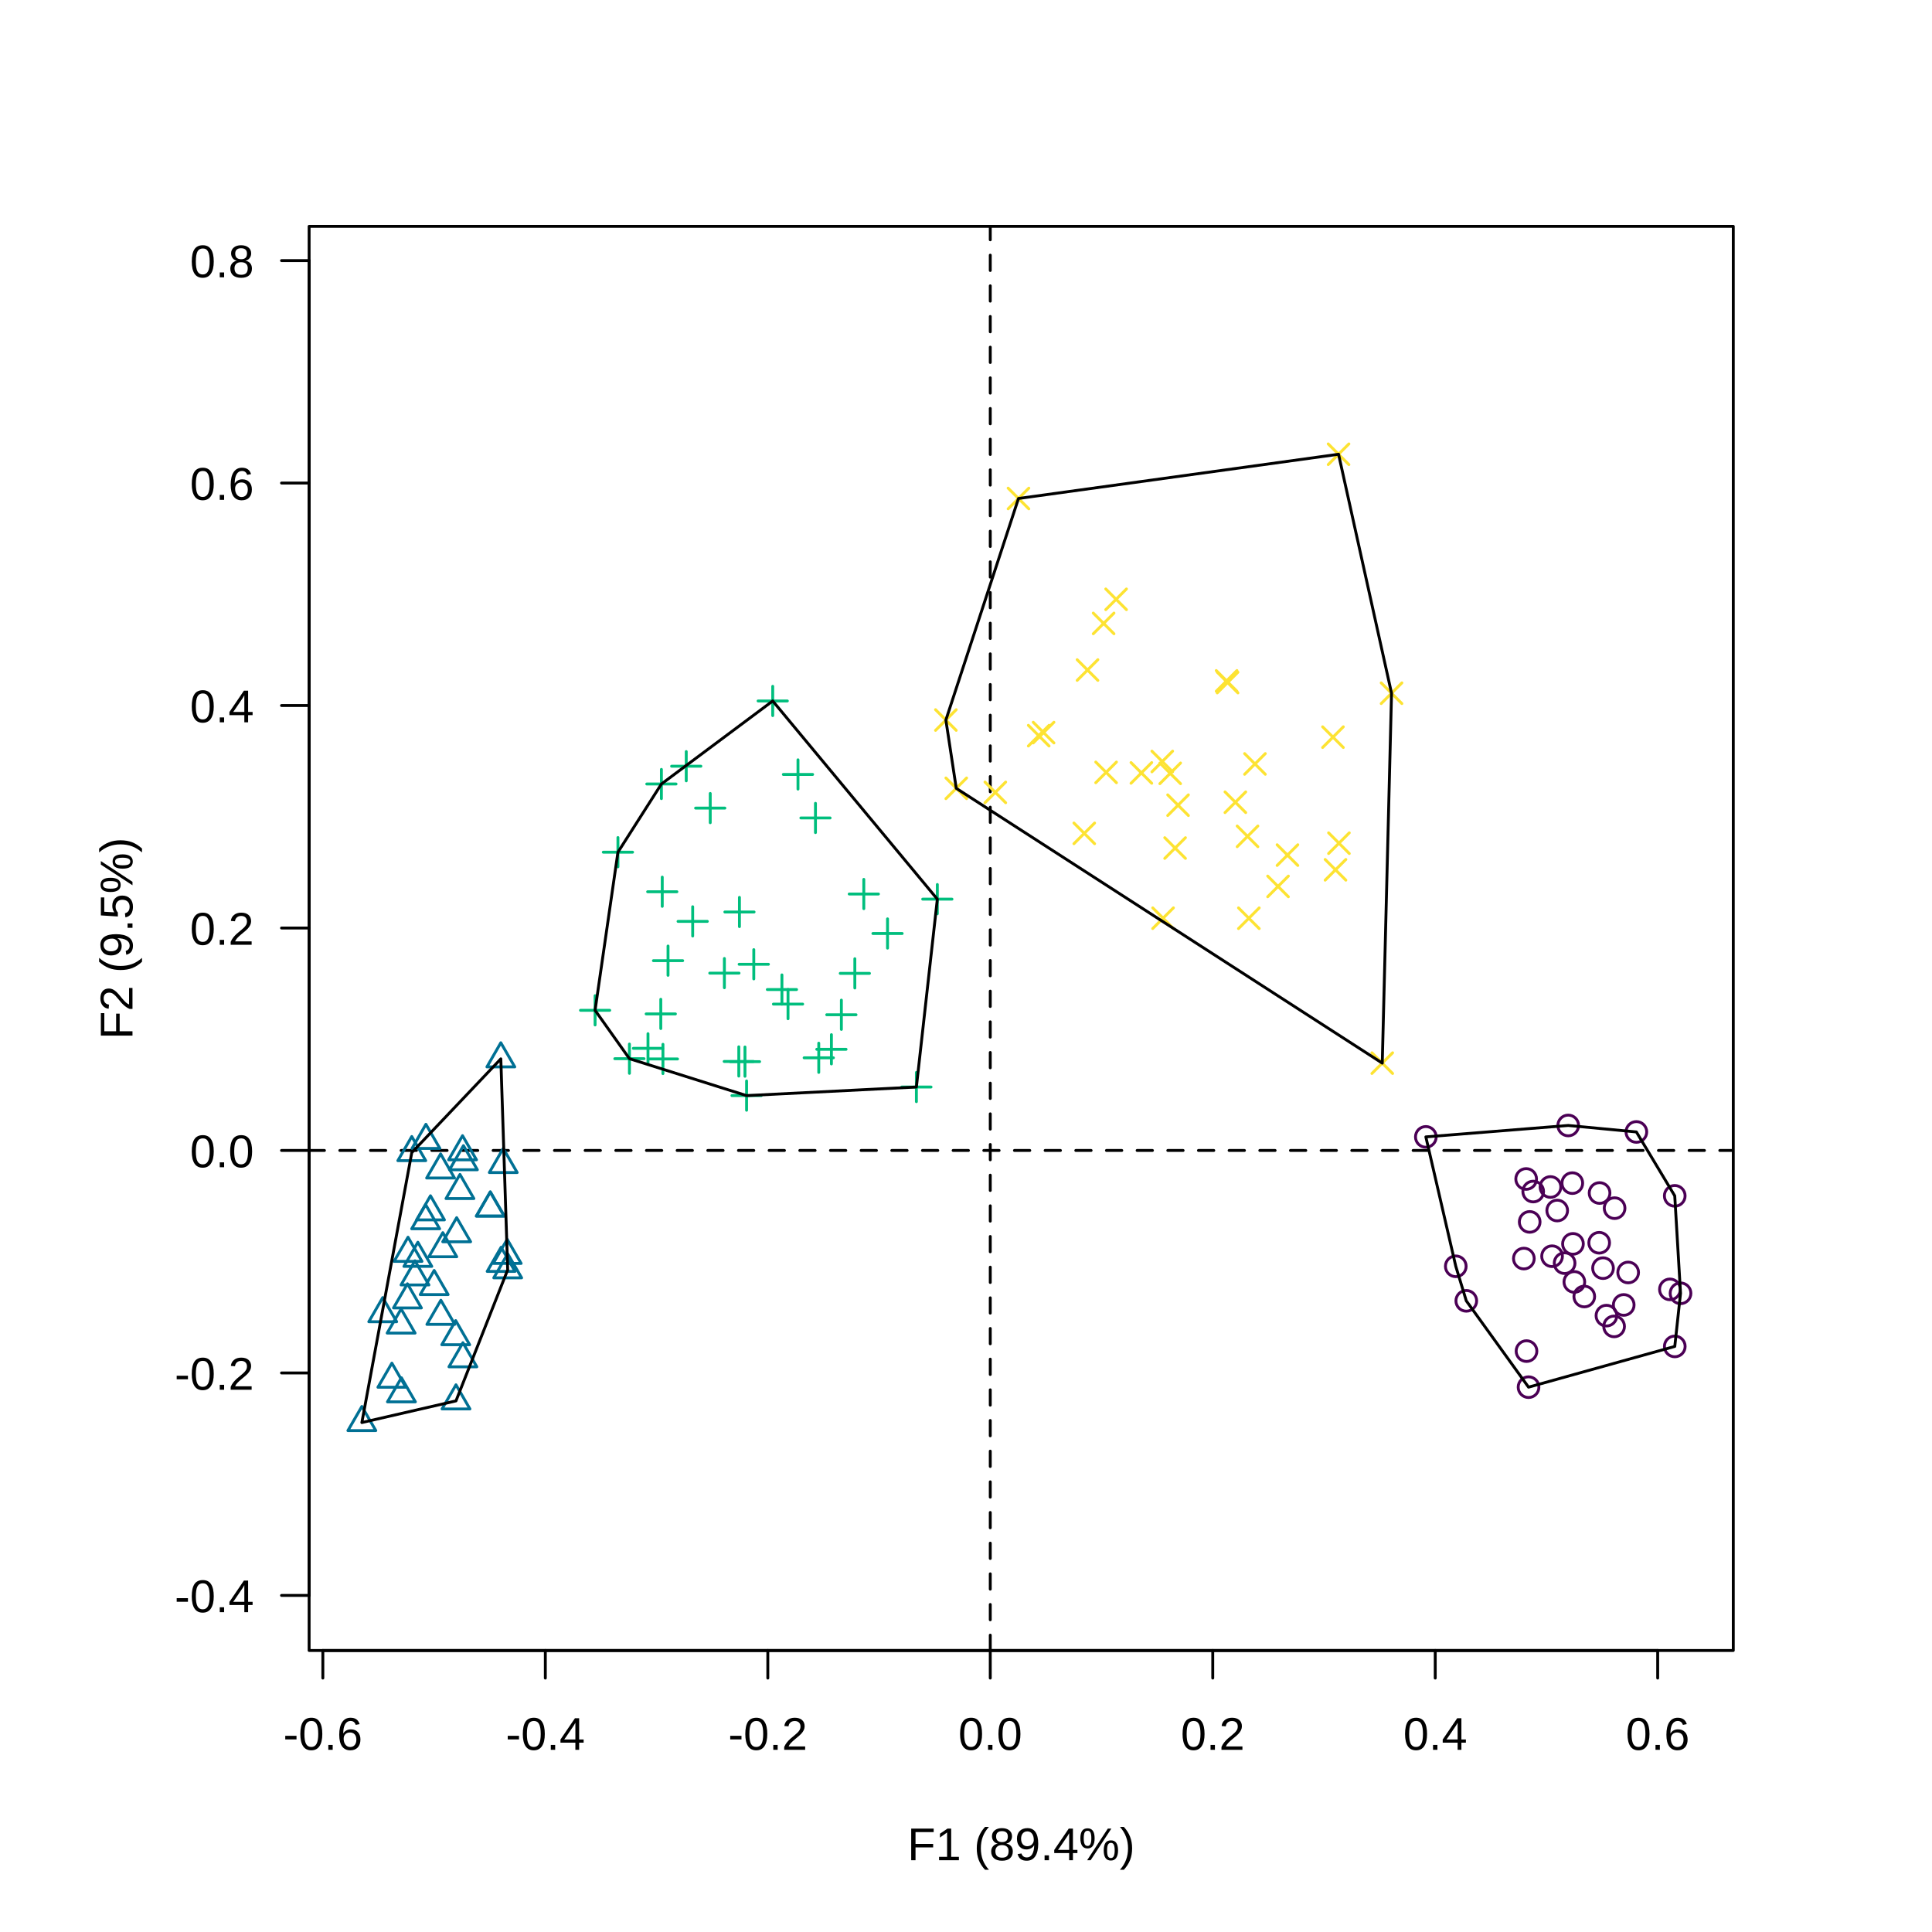
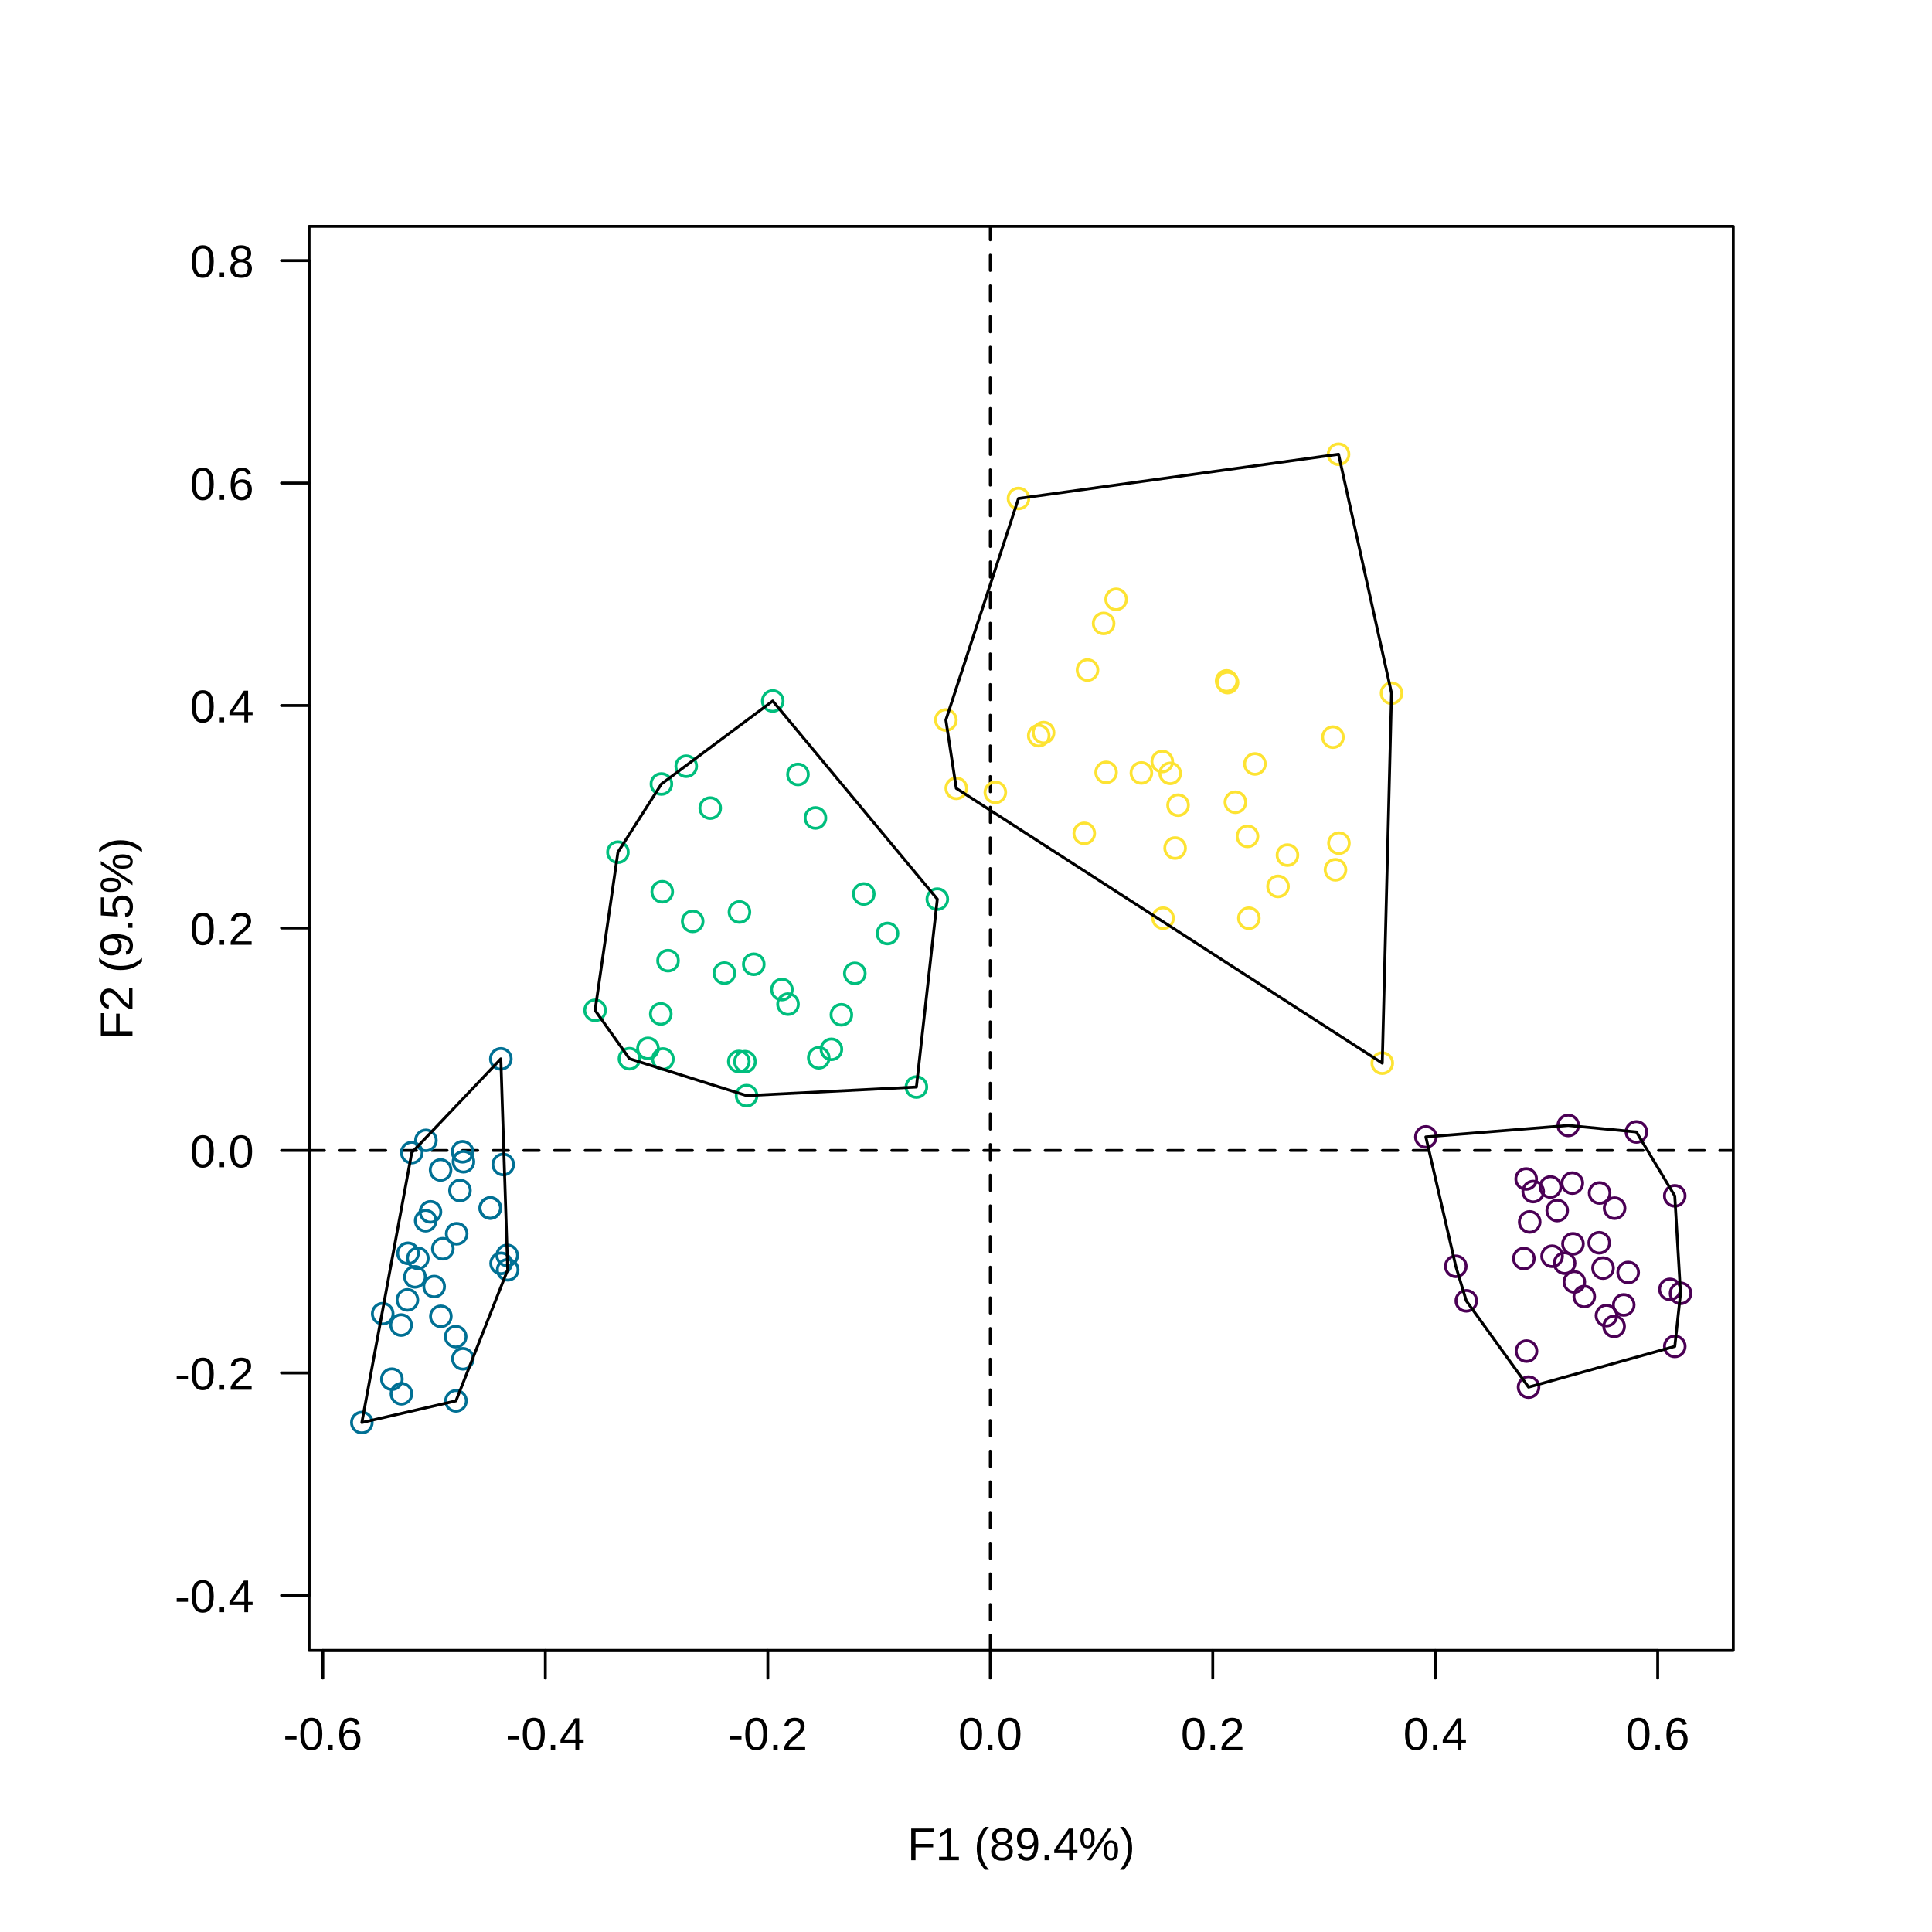
<svg xmlns="http://www.w3.org/2000/svg" class="svglite" width="504.00pt" height="504.00pt" viewBox="0 0 504.00 504.00">
  <defs>
    <style type="text/css">
    .svglite line, .svglite polyline, .svglite polygon, .svglite path, .svglite rect, .svglite circle {
      fill: none;
      stroke: #000000;
      stroke-linecap: round;
      stroke-linejoin: round;
      stroke-miterlimit: 10.00;
    }
    .svglite text {
      white-space: pre;
    }
  </style>
  </defs>
  <rect width="100%" height="100%" style="stroke: none; fill: #FFFFFF;" />
  <defs>
    <clipPath id="cpMC4wMHw1MDQuMDB8MC4wMHw1MDQuMDA=">
      <rect x="0.00" y="0.00" width="504.00" height="504.00" />
    </clipPath>
  </defs>
  <g clip-path="url(#cpMC4wMHw1MDQuMDB8MC4wMHw1MDQuMDA=)">
</g>
  <defs>
    <clipPath id="cpODAuNjR8NDUyLjE2fDU5LjA0fDQzMC41Ng==">
      <rect x="80.64" y="59.04" width="371.52" height="371.52" />
    </clipPath>
  </defs>
  <g clip-path="url(#cpODAuNjR8NDUyLjE2fDU5LjA0fDQzMC41Ng==)">
    <line x1="80.64" y1="300.12" x2="452.16" y2="300.12" style="stroke-width: 0.75; stroke-dasharray: 4.00,4.00;" />
    <line x1="258.33" y1="430.56" x2="258.33" y2="59.04" style="stroke-width: 0.75; stroke-dasharray: 4.00,4.00;" />
-     <polygon points="115.52,321.56 119.15,327.85 111.88,327.85 " style="stroke-width: 0.75; stroke: #007094;" />
-     <line x1="192.82" y1="251.55" x2="200.46" y2="251.55" style="stroke-width: 0.75; stroke: #00BE7D;" />
-     <line x1="196.64" y1="255.37" x2="196.64" y2="247.73" style="stroke-width: 0.75; stroke: #00BE7D;" />
-     <line x1="302.57" y1="204.44" x2="307.97" y2="199.04" style="stroke-width: 0.75; stroke: #FDE333;" />
-     <line x1="302.57" y1="199.04" x2="307.97" y2="204.44" style="stroke-width: 0.75; stroke: #FDE333;" />
+     <circle cx="115.52" cy="325.75" r="2.70" style="stroke-width: 0.75; stroke: #007094;" />
+     <circle cx="196.64" cy="251.55" r="2.70" style="stroke-width: 0.75; stroke: #00BE7D;" />
+     <circle cx="305.27" cy="201.74" r="2.70" style="stroke-width: 0.75; stroke: #FDE333;" />
    <circle cx="417.18" cy="324.20" r="2.70" style="stroke-width: 0.75; stroke: #4B0055;" />
-     <polygon points="118.95,361.25 122.59,367.55 115.32,367.55 " style="stroke-width: 0.75; stroke: #007094;" />
-     <line x1="204.35" y1="202.03" x2="211.99" y2="202.03" style="stroke-width: 0.75; stroke: #00BE7D;" />
-     <line x1="208.17" y1="205.85" x2="208.17" y2="198.21" style="stroke-width: 0.75; stroke: #00BE7D;" />
-     <line x1="304.62" y1="212.75" x2="310.02" y2="207.35" style="stroke-width: 0.75; stroke: #FDE333;" />
-     <line x1="304.62" y1="207.35" x2="310.02" y2="212.75" style="stroke-width: 0.75; stroke: #FDE333;" />
+     <circle cx="118.95" cy="365.45" r="2.70" style="stroke-width: 0.75; stroke: #007094;" />
+     <circle cx="208.17" cy="202.03" r="2.70" style="stroke-width: 0.75; stroke: #00BE7D;" />
+     <circle cx="307.32" cy="210.05" r="2.70" style="stroke-width: 0.75; stroke: #FDE333;" />
    <circle cx="397.53" cy="328.32" r="2.70" style="stroke-width: 0.75; stroke: #4B0055;" />
-     <polygon points="114.94,301.01 118.57,307.31 111.30,307.31 " style="stroke-width: 0.75; stroke: #007094;" />
-     <line x1="219.19" y1="253.92" x2="226.82" y2="253.92" style="stroke-width: 0.75; stroke: #00BE7D;" />
-     <line x1="223.00" y1="257.74" x2="223.00" y2="250.10" style="stroke-width: 0.75; stroke: #00BE7D;" />
-     <line x1="345.69" y1="229.61" x2="351.09" y2="224.21" style="stroke-width: 0.75; stroke: #FDE333;" />
-     <line x1="345.69" y1="224.21" x2="351.09" y2="229.61" style="stroke-width: 0.75; stroke: #FDE333;" />
+     <circle cx="114.94" cy="305.21" r="2.70" style="stroke-width: 0.75; stroke: #007094;" />
+     <circle cx="223.00" cy="253.92" r="2.70" style="stroke-width: 0.75; stroke: #00BE7D;" />
+     <circle cx="348.39" cy="226.91" r="2.70" style="stroke-width: 0.75; stroke: #FDE333;" />
    <circle cx="399.97" cy="310.84" r="2.70" style="stroke-width: 0.75; stroke: #4B0055;" />
-     <polygon points="132.44,327.05 136.08,333.35 128.81,333.35 " style="stroke-width: 0.75; stroke: #007094;" />
-     <line x1="227.71" y1="243.52" x2="235.35" y2="243.52" style="stroke-width: 0.75; stroke: #00BE7D;" />
-     <line x1="231.53" y1="247.34" x2="231.53" y2="239.70" style="stroke-width: 0.75; stroke: #00BE7D;" />
-     <line x1="360.31" y1="183.54" x2="365.71" y2="178.14" style="stroke-width: 0.75; stroke: #FDE333;" />
-     <line x1="360.31" y1="178.14" x2="365.71" y2="183.54" style="stroke-width: 0.75; stroke: #FDE333;" />
+     <circle cx="132.44" cy="331.25" r="2.70" style="stroke-width: 0.75; stroke: #007094;" />
+     <circle cx="231.53" cy="243.52" r="2.70" style="stroke-width: 0.75; stroke: #00BE7D;" />
+     <circle cx="363.01" cy="180.84" r="2.70" style="stroke-width: 0.75; stroke: #FDE333;" />
    <circle cx="410.17" cy="308.64" r="2.70" style="stroke-width: 0.75; stroke: #4B0055;" />
-     <polygon points="119.99,306.37 123.62,312.67 116.35,312.67 " style="stroke-width: 0.75; stroke: #007094;" />
-     <line x1="235.24" y1="283.57" x2="242.88" y2="283.57" style="stroke-width: 0.75; stroke: #00BE7D;" />
-     <line x1="239.06" y1="287.39" x2="239.06" y2="279.76" style="stroke-width: 0.75; stroke: #00BE7D;" />
-     <line x1="357.89" y1="280.04" x2="363.29" y2="274.64" style="stroke-width: 0.75; stroke: #FDE333;" />
-     <line x1="357.89" y1="274.64" x2="363.29" y2="280.04" style="stroke-width: 0.75; stroke: #FDE333;" />
+     <circle cx="119.99" cy="310.57" r="2.70" style="stroke-width: 0.75; stroke: #007094;" />
+     <circle cx="239.06" cy="283.57" r="2.70" style="stroke-width: 0.75; stroke: #00BE7D;" />
+     <circle cx="360.59" cy="277.34" r="2.70" style="stroke-width: 0.75; stroke: #FDE333;" />
    <circle cx="436.90" cy="351.24" r="2.70" style="stroke-width: 0.75; stroke: #4B0055;" />
-     <polygon points="111.04,314.25 114.68,320.55 107.40,320.55 " style="stroke-width: 0.75; stroke: #007094;" />
-     <line x1="190.52" y1="276.95" x2="198.16" y2="276.95" style="stroke-width: 0.75; stroke: #00BE7D;" />
-     <line x1="194.34" y1="280.77" x2="194.34" y2="273.13" style="stroke-width: 0.75; stroke: #00BE7D;" />
-     <line x1="256.95" y1="209.41" x2="262.35" y2="204.01" style="stroke-width: 0.75; stroke: #FDE333;" />
-     <line x1="256.95" y1="204.01" x2="262.35" y2="209.41" style="stroke-width: 0.75; stroke: #FDE333;" />
+     <circle cx="111.04" cy="318.45" r="2.70" style="stroke-width: 0.75; stroke: #007094;" />
+     <circle cx="194.34" cy="276.95" r="2.70" style="stroke-width: 0.75; stroke: #00BE7D;" />
+     <circle cx="259.65" cy="206.71" r="2.70" style="stroke-width: 0.75; stroke: #FDE333;" />
    <circle cx="409.10" cy="293.60" r="2.70" style="stroke-width: 0.75; stroke: #4B0055;" />
-     <polygon points="112.30,311.94 115.94,318.23 108.67,318.23 " style="stroke-width: 0.75; stroke: #007094;" />
-     <line x1="176.88" y1="240.36" x2="184.52" y2="240.36" style="stroke-width: 0.75; stroke: #00BE7D;" />
-     <line x1="180.70" y1="244.18" x2="180.70" y2="236.54" style="stroke-width: 0.75; stroke: #00BE7D;" />
-     <line x1="295.05" y1="204.33" x2="300.45" y2="198.93" style="stroke-width: 0.75; stroke: #FDE333;" />
-     <line x1="295.05" y1="198.93" x2="300.45" y2="204.33" style="stroke-width: 0.75; stroke: #FDE333;" />
+     <circle cx="112.30" cy="316.13" r="2.70" style="stroke-width: 0.75; stroke: #007094;" />
+     <circle cx="180.70" cy="240.36" r="2.70" style="stroke-width: 0.75; stroke: #00BE7D;" />
+     <circle cx="297.75" cy="201.63" r="2.70" style="stroke-width: 0.75; stroke: #FDE333;" />
    <circle cx="371.96" cy="296.58" r="2.70" style="stroke-width: 0.75; stroke: #4B0055;" />
-     <polygon points="130.72,325.37 134.36,331.67 127.09,331.67 " style="stroke-width: 0.75; stroke: #007094;" />
-     <line x1="168.95" y1="232.63" x2="176.58" y2="232.63" style="stroke-width: 0.75; stroke: #00BE7D;" />
-     <line x1="172.76" y1="236.44" x2="172.76" y2="228.81" style="stroke-width: 0.75; stroke: #00BE7D;" />
-     <line x1="288.46" y1="159.04" x2="293.86" y2="153.64" style="stroke-width: 0.75; stroke: #FDE333;" />
-     <line x1="288.46" y1="153.64" x2="293.86" y2="159.04" style="stroke-width: 0.75; stroke: #FDE333;" />
+     <circle cx="130.72" cy="329.57" r="2.70" style="stroke-width: 0.75; stroke: #007094;" />
+     <circle cx="172.76" cy="232.63" r="2.70" style="stroke-width: 0.75; stroke: #00BE7D;" />
+     <circle cx="291.16" cy="156.34" r="2.70" style="stroke-width: 0.75; stroke: #FDE333;" />
    <circle cx="382.51" cy="339.35" r="2.70" style="stroke-width: 0.75; stroke: #4B0055;" />
-     <polygon points="118.88,344.50 122.52,350.80 115.25,350.80 " style="stroke-width: 0.75; stroke: #007094;" />
-     <line x1="188.91" y1="276.90" x2="196.55" y2="276.90" style="stroke-width: 0.75; stroke: #00BE7D;" />
-     <line x1="192.73" y1="280.72" x2="192.73" y2="273.08" style="stroke-width: 0.75; stroke: #00BE7D;" />
-     <line x1="285.85" y1="204.19" x2="291.25" y2="198.79" style="stroke-width: 0.75; stroke: #FDE333;" />
-     <line x1="285.85" y1="198.79" x2="291.25" y2="204.19" style="stroke-width: 0.75; stroke: #FDE333;" />
+     <circle cx="118.88" cy="348.70" r="2.70" style="stroke-width: 0.75; stroke: #007094;" />
+     <circle cx="192.73" cy="276.90" r="2.70" style="stroke-width: 0.75; stroke: #00BE7D;" />
+     <circle cx="288.55" cy="201.49" r="2.70" style="stroke-width: 0.75; stroke: #FDE333;" />
    <circle cx="406.23" cy="315.79" r="2.70" style="stroke-width: 0.75; stroke: #4B0055;" />
-     <polygon points="111.11,293.29 114.75,299.59 107.48,299.59 " style="stroke-width: 0.75; stroke: #007094;" />
-     <line x1="190.94" y1="285.81" x2="198.58" y2="285.81" style="stroke-width: 0.75; stroke: #00BE7D;" />
-     <line x1="194.76" y1="289.63" x2="194.76" y2="281.99" style="stroke-width: 0.75; stroke: #00BE7D;" />
-     <line x1="333.16" y1="225.77" x2="338.56" y2="220.37" style="stroke-width: 0.75; stroke: #FDE333;" />
-     <line x1="333.16" y1="220.37" x2="338.56" y2="225.77" style="stroke-width: 0.75; stroke: #FDE333;" />
+     <circle cx="111.11" cy="297.49" r="2.70" style="stroke-width: 0.75; stroke: #007094;" />
+     <circle cx="194.76" cy="285.81" r="2.70" style="stroke-width: 0.75; stroke: #00BE7D;" />
+     <circle cx="335.86" cy="223.07" r="2.70" style="stroke-width: 0.75; stroke: #FDE333;" />
    <circle cx="379.77" cy="330.34" r="2.70" style="stroke-width: 0.75; stroke: #4B0055;" />
-     <polygon points="99.84,338.50 103.48,344.80 96.21,344.80 " style="stroke-width: 0.75; stroke: #007094;" />
-     <line x1="181.46" y1="210.81" x2="189.10" y2="210.81" style="stroke-width: 0.75; stroke: #00BE7D;" />
-     <line x1="185.28" y1="214.62" x2="185.28" y2="206.99" style="stroke-width: 0.75; stroke: #00BE7D;" />
-     <line x1="300.71" y1="242.23" x2="306.11" y2="236.83" style="stroke-width: 0.75; stroke: #FDE333;" />
-     <line x1="300.71" y1="236.83" x2="306.11" y2="242.23" style="stroke-width: 0.75; stroke: #FDE333;" />
+     <circle cx="99.84" cy="342.70" r="2.70" style="stroke-width: 0.75; stroke: #007094;" />
+     <circle cx="185.28" cy="210.81" r="2.70" style="stroke-width: 0.75; stroke: #00BE7D;" />
+     <circle cx="303.41" cy="239.53" r="2.70" style="stroke-width: 0.75; stroke: #FDE333;" />
    <circle cx="421.07" cy="346.02" r="2.70" style="stroke-width: 0.75; stroke: #4B0055;" />
-     <polygon points="130.65,272.02 134.29,278.32 127.02,278.32 " style="stroke-width: 0.75; stroke: #007094;" />
-     <line x1="200.17" y1="258.14" x2="207.80" y2="258.14" style="stroke-width: 0.75; stroke: #00BE7D;" />
-     <line x1="203.98" y1="261.96" x2="203.98" y2="254.32" style="stroke-width: 0.75; stroke: #00BE7D;" />
-     <line x1="269.54" y1="193.81" x2="274.94" y2="188.41" style="stroke-width: 0.75; stroke: #FDE333;" />
-     <line x1="269.54" y1="188.41" x2="274.94" y2="193.81" style="stroke-width: 0.75; stroke: #FDE333;" />
+     <circle cx="130.65" cy="276.22" r="2.70" style="stroke-width: 0.75; stroke: #007094;" />
+     <circle cx="203.98" cy="258.14" r="2.70" style="stroke-width: 0.75; stroke: #00BE7D;" />
+     <circle cx="272.24" cy="191.11" r="2.70" style="stroke-width: 0.75; stroke: #FDE333;" />
    <circle cx="399.05" cy="318.76" r="2.70" style="stroke-width: 0.75; stroke: #4B0055;" />
-     <polygon points="120.66,296.26 124.30,302.56 117.03,302.56 " style="stroke-width: 0.75; stroke: #007094;" />
-     <line x1="168.72" y1="204.52" x2="176.36" y2="204.52" style="stroke-width: 0.75; stroke: #00BE7D;" />
-     <line x1="172.54" y1="208.34" x2="172.54" y2="200.71" style="stroke-width: 0.75; stroke: #00BE7D;" />
-     <line x1="244.05" y1="190.53" x2="249.45" y2="185.13" style="stroke-width: 0.75; stroke: #FDE333;" />
-     <line x1="244.05" y1="185.13" x2="249.45" y2="190.53" style="stroke-width: 0.75; stroke: #FDE333;" />
+     <circle cx="120.66" cy="300.46" r="2.70" style="stroke-width: 0.75; stroke: #007094;" />
+     <circle cx="172.54" cy="204.52" r="2.70" style="stroke-width: 0.75; stroke: #00BE7D;" />
+     <circle cx="246.75" cy="187.83" r="2.70" style="stroke-width: 0.75; stroke: #FDE333;" />
    <circle cx="426.88" cy="295.29" r="2.70" style="stroke-width: 0.75; stroke: #4B0055;" />
-     <polygon points="120.76,350.27 124.39,356.56 117.12,356.56 " style="stroke-width: 0.75; stroke: #007094;" />
-     <line x1="201.76" y1="261.94" x2="209.39" y2="261.94" style="stroke-width: 0.75; stroke: #00BE7D;" />
-     <line x1="205.57" y1="265.76" x2="205.57" y2="258.12" style="stroke-width: 0.75; stroke: #00BE7D;" />
-     <line x1="345.03" y1="195.00" x2="350.43" y2="189.60" style="stroke-width: 0.75; stroke: #FDE333;" />
-     <line x1="345.03" y1="189.60" x2="350.43" y2="195.00" style="stroke-width: 0.75; stroke: #FDE333;" />
+     <circle cx="120.76" cy="354.47" r="2.70" style="stroke-width: 0.75; stroke: #007094;" />
+     <circle cx="205.57" cy="261.94" r="2.70" style="stroke-width: 0.75; stroke: #00BE7D;" />
+     <circle cx="347.73" cy="192.30" r="2.70" style="stroke-width: 0.75; stroke: #FDE333;" />
    <circle cx="398.75" cy="361.87" r="2.70" style="stroke-width: 0.75; stroke: #4B0055;" />
-     <polygon points="132.31,323.29 135.95,329.59 128.67,329.59 " style="stroke-width: 0.75; stroke: #007094;" />
-     <line x1="165.22" y1="273.48" x2="172.86" y2="273.48" style="stroke-width: 0.75; stroke: #00BE7D;" />
-     <line x1="169.04" y1="277.29" x2="169.04" y2="269.66" style="stroke-width: 0.75; stroke: #00BE7D;" />
-     <line x1="300.50" y1="201.35" x2="305.90" y2="195.95" style="stroke-width: 0.75; stroke: #FDE333;" />
-     <line x1="300.50" y1="195.95" x2="305.90" y2="201.35" style="stroke-width: 0.75; stroke: #FDE333;" />
+     <circle cx="132.31" cy="327.49" r="2.70" style="stroke-width: 0.75; stroke: #007094;" />
+     <circle cx="169.04" cy="273.48" r="2.70" style="stroke-width: 0.75; stroke: #00BE7D;" />
+     <circle cx="303.20" cy="198.65" r="2.70" style="stroke-width: 0.75; stroke: #FDE333;" />
    <circle cx="410.70" cy="334.42" r="2.70" style="stroke-width: 0.75; stroke: #4B0055;" />
-     <polygon points="131.28,299.58 134.92,305.88 127.65,305.88 " style="stroke-width: 0.75; stroke: #007094;" />
-     <line x1="170.46" y1="250.61" x2="178.09" y2="250.61" style="stroke-width: 0.75; stroke: #00BE7D;" />
-     <line x1="174.27" y1="254.43" x2="174.27" y2="246.79" style="stroke-width: 0.75; stroke: #00BE7D;" />
-     <line x1="262.99" y1="132.74" x2="268.39" y2="127.34" style="stroke-width: 0.75; stroke: #FDE333;" />
-     <line x1="262.99" y1="127.34" x2="268.39" y2="132.74" style="stroke-width: 0.75; stroke: #FDE333;" />
+     <circle cx="131.28" cy="303.78" r="2.70" style="stroke-width: 0.75; stroke: #007094;" />
+     <circle cx="174.27" cy="250.61" r="2.70" style="stroke-width: 0.75; stroke: #00BE7D;" />
+     <circle cx="265.69" cy="130.04" r="2.70" style="stroke-width: 0.75; stroke: #FDE333;" />
    <circle cx="418.18" cy="330.82" r="2.70" style="stroke-width: 0.75; stroke: #4B0055;" />
-     <polygon points="102.23,355.60 105.87,361.89 98.59,361.89 " style="stroke-width: 0.75; stroke: #007094;" />
-     <line x1="209.77" y1="275.95" x2="217.41" y2="275.95" style="stroke-width: 0.75; stroke: #00BE7D;" />
-     <line x1="213.59" y1="279.76" x2="213.59" y2="272.13" style="stroke-width: 0.75; stroke: #00BE7D;" />
-     <line x1="323.09" y1="242.24" x2="328.49" y2="236.84" style="stroke-width: 0.75; stroke: #FDE333;" />
-     <line x1="323.09" y1="236.84" x2="328.49" y2="242.24" style="stroke-width: 0.75; stroke: #FDE333;" />
+     <circle cx="102.23" cy="359.79" r="2.70" style="stroke-width: 0.75; stroke: #007094;" />
+     <circle cx="213.59" cy="275.95" r="2.70" style="stroke-width: 0.75; stroke: #00BE7D;" />
+     <circle cx="325.79" cy="239.54" r="2.70" style="stroke-width: 0.75; stroke: #FDE333;" />
    <circle cx="438.40" cy="337.38" r="2.70" style="stroke-width: 0.75; stroke: #4B0055;" />
-     <polygon points="127.92,310.91 131.56,317.21 124.29,317.21 " style="stroke-width: 0.75; stroke: #007094;" />
-     <line x1="157.38" y1="222.31" x2="165.02" y2="222.31" style="stroke-width: 0.75; stroke: #00BE7D;" />
-     <line x1="161.20" y1="226.13" x2="161.20" y2="218.49" style="stroke-width: 0.75; stroke: #00BE7D;" />
-     <line x1="319.57" y1="211.98" x2="324.97" y2="206.58" style="stroke-width: 0.75; stroke: #FDE333;" />
-     <line x1="319.57" y1="206.58" x2="324.97" y2="211.98" style="stroke-width: 0.75; stroke: #FDE333;" />
+     <circle cx="127.92" cy="315.11" r="2.70" style="stroke-width: 0.75; stroke: #007094;" />
+     <circle cx="161.20" cy="222.31" r="2.70" style="stroke-width: 0.75; stroke: #00BE7D;" />
+     <circle cx="322.27" cy="209.28" r="2.70" style="stroke-width: 0.75; stroke: #FDE333;" />
    <circle cx="413.29" cy="338.22" r="2.70" style="stroke-width: 0.75; stroke: #4B0055;" />
-     <polygon points="108.25,328.90 111.89,335.20 104.62,335.20 " style="stroke-width: 0.75; stroke: #007094;" />
-     <line x1="208.92" y1="213.38" x2="216.55" y2="213.38" style="stroke-width: 0.75; stroke: #00BE7D;" />
-     <line x1="212.73" y1="217.20" x2="212.73" y2="209.56" style="stroke-width: 0.75; stroke: #00BE7D;" />
-     <line x1="346.59" y1="222.66" x2="351.99" y2="217.26" style="stroke-width: 0.75; stroke: #FDE333;" />
-     <line x1="346.59" y1="217.26" x2="351.99" y2="222.66" style="stroke-width: 0.75; stroke: #FDE333;" />
+     <circle cx="108.25" cy="333.10" r="2.70" style="stroke-width: 0.75; stroke: #007094;" />
+     <circle cx="212.73" cy="213.38" r="2.70" style="stroke-width: 0.75; stroke: #00BE7D;" />
+     <circle cx="349.29" cy="219.96" r="2.70" style="stroke-width: 0.75; stroke: #FDE333;" />
    <circle cx="417.28" cy="311.22" r="2.70" style="stroke-width: 0.75; stroke: #4B0055;" />
-     <polygon points="109.01,324.06 112.64,330.36 105.37,330.36 " style="stroke-width: 0.75; stroke: #007094;" />
-     <line x1="189.09" y1="237.91" x2="196.72" y2="237.91" style="stroke-width: 0.75; stroke: #00BE7D;" />
-     <line x1="192.90" y1="241.73" x2="192.90" y2="234.10" style="stroke-width: 0.75; stroke: #00BE7D;" />
-     <line x1="285.20" y1="165.33" x2="290.60" y2="159.93" style="stroke-width: 0.75; stroke: #FDE333;" />
-     <line x1="285.20" y1="159.93" x2="290.60" y2="165.33" style="stroke-width: 0.75; stroke: #FDE333;" />
+     <circle cx="109.01" cy="328.26" r="2.70" style="stroke-width: 0.75; stroke: #007094;" />
+     <circle cx="192.90" cy="237.91" r="2.70" style="stroke-width: 0.75; stroke: #00BE7D;" />
+     <circle cx="287.90" cy="162.63" r="2.70" style="stroke-width: 0.75; stroke: #FDE333;" />
    <circle cx="408.16" cy="329.52" r="2.70" style="stroke-width: 0.75; stroke: #4B0055;" />
-     <polygon points="119.13,317.65 122.77,323.94 115.50,323.94 " style="stroke-width: 0.75; stroke: #007094;" />
-     <line x1="197.76" y1="182.86" x2="205.40" y2="182.86" style="stroke-width: 0.75; stroke: #00BE7D;" />
-     <line x1="201.58" y1="186.68" x2="201.58" y2="179.04" style="stroke-width: 0.75; stroke: #00BE7D;" />
-     <line x1="346.49" y1="121.20" x2="351.89" y2="115.80" style="stroke-width: 0.75; stroke: #FDE333;" />
-     <line x1="346.49" y1="115.80" x2="351.89" y2="121.20" style="stroke-width: 0.75; stroke: #FDE333;" />
+     <circle cx="119.13" cy="321.85" r="2.70" style="stroke-width: 0.75; stroke: #007094;" />
+     <circle cx="201.58" cy="182.86" r="2.70" style="stroke-width: 0.75; stroke: #00BE7D;" />
+     <circle cx="349.19" cy="118.50" r="2.70" style="stroke-width: 0.75; stroke: #FDE333;" />
    <circle cx="421.20" cy="315.17" r="2.70" style="stroke-width: 0.75; stroke: #4B0055;" />
-     <polygon points="120.90,298.86 124.53,305.16 117.26,305.16 " style="stroke-width: 0.75; stroke: #007094;" />
-     <line x1="169.12" y1="276.25" x2="176.75" y2="276.25" style="stroke-width: 0.75; stroke: #00BE7D;" />
-     <line x1="172.94" y1="280.07" x2="172.94" y2="272.43" style="stroke-width: 0.75; stroke: #00BE7D;" />
-     <line x1="317.54" y1="180.76" x2="322.94" y2="175.36" style="stroke-width: 0.75; stroke: #FDE333;" />
-     <line x1="317.54" y1="175.36" x2="322.94" y2="180.76" style="stroke-width: 0.75; stroke: #FDE333;" />
+     <circle cx="120.90" cy="303.06" r="2.70" style="stroke-width: 0.75; stroke: #007094;" />
+     <circle cx="172.94" cy="276.25" r="2.70" style="stroke-width: 0.75; stroke: #00BE7D;" />
+     <circle cx="320.24" cy="178.06" r="2.70" style="stroke-width: 0.75; stroke: #FDE333;" />
    <circle cx="435.63" cy="336.36" r="2.70" style="stroke-width: 0.75; stroke: #4B0055;" />
-     <polygon points="127.88,310.96 131.52,317.26 124.25,317.26 " style="stroke-width: 0.75; stroke: #007094;" />
-     <line x1="215.67" y1="264.72" x2="223.31" y2="264.72" style="stroke-width: 0.75; stroke: #00BE7D;" />
-     <line x1="219.49" y1="268.54" x2="219.49" y2="260.90" style="stroke-width: 0.75; stroke: #00BE7D;" />
-     <line x1="317.28" y1="180.32" x2="322.68" y2="174.92" style="stroke-width: 0.75; stroke: #FDE333;" />
-     <line x1="317.28" y1="174.92" x2="322.68" y2="180.32" style="stroke-width: 0.75; stroke: #FDE333;" />
+     <circle cx="127.88" cy="315.16" r="2.70" style="stroke-width: 0.75; stroke: #007094;" />
+     <circle cx="219.49" cy="264.72" r="2.70" style="stroke-width: 0.75; stroke: #00BE7D;" />
+     <circle cx="319.98" cy="177.62" r="2.70" style="stroke-width: 0.75; stroke: #FDE333;" />
    <circle cx="424.74" cy="331.95" r="2.70" style="stroke-width: 0.75; stroke: #4B0055;" />
-     <polygon points="104.64,341.47 108.28,347.76 101.00,347.76 " style="stroke-width: 0.75; stroke: #007094;" />
-     <line x1="185.15" y1="253.86" x2="192.79" y2="253.86" style="stroke-width: 0.75; stroke: #00BE7D;" />
-     <line x1="188.97" y1="257.67" x2="188.97" y2="250.04" style="stroke-width: 0.75; stroke: #00BE7D;" />
-     <line x1="268.27" y1="194.61" x2="273.67" y2="189.21" style="stroke-width: 0.75; stroke: #FDE333;" />
-     <line x1="268.27" y1="189.21" x2="273.67" y2="194.61" style="stroke-width: 0.75; stroke: #FDE333;" />
+     <circle cx="104.64" cy="345.67" r="2.70" style="stroke-width: 0.75; stroke: #007094;" />
+     <circle cx="188.97" cy="253.86" r="2.70" style="stroke-width: 0.75; stroke: #00BE7D;" />
+     <circle cx="270.97" cy="191.91" r="2.70" style="stroke-width: 0.75; stroke: #FDE333;" />
    <circle cx="419.07" cy="343.21" r="2.70" style="stroke-width: 0.75; stroke: #4B0055;" />
-     <polygon points="115.01,339.19 118.64,345.49 111.37,345.49 " style="stroke-width: 0.75; stroke: #007094;" />
-     <line x1="151.43" y1="263.56" x2="159.06" y2="263.56" style="stroke-width: 0.75; stroke: #00BE7D;" />
-     <line x1="155.24" y1="267.38" x2="155.24" y2="259.74" style="stroke-width: 0.75; stroke: #00BE7D;" />
-     <line x1="303.85" y1="223.93" x2="309.25" y2="218.53" style="stroke-width: 0.75; stroke: #FDE333;" />
-     <line x1="303.85" y1="218.53" x2="309.25" y2="223.93" style="stroke-width: 0.75; stroke: #FDE333;" />
+     <circle cx="115.01" cy="343.39" r="2.70" style="stroke-width: 0.75; stroke: #007094;" />
+     <circle cx="155.24" cy="263.56" r="2.70" style="stroke-width: 0.75; stroke: #00BE7D;" />
+     <circle cx="306.55" cy="221.23" r="2.70" style="stroke-width: 0.75; stroke: #FDE333;" />
    <circle cx="398.13" cy="307.56" r="2.70" style="stroke-width: 0.75; stroke: #4B0055;" />
-     <polygon points="106.44,322.75 110.08,329.05 102.80,329.05 " style="stroke-width: 0.75; stroke: #007094;" />
-     <line x1="175.20" y1="199.88" x2="182.84" y2="199.88" style="stroke-width: 0.75; stroke: #00BE7D;" />
-     <line x1="179.02" y1="203.70" x2="179.02" y2="196.06" style="stroke-width: 0.75; stroke: #00BE7D;" />
-     <line x1="322.74" y1="220.88" x2="328.14" y2="215.48" style="stroke-width: 0.75; stroke: #FDE333;" />
-     <line x1="322.74" y1="215.48" x2="328.14" y2="220.88" style="stroke-width: 0.75; stroke: #FDE333;" />
+     <circle cx="106.44" cy="326.95" r="2.70" style="stroke-width: 0.75; stroke: #007094;" />
+     <circle cx="179.02" cy="199.88" r="2.70" style="stroke-width: 0.75; stroke: #00BE7D;" />
+     <circle cx="325.44" cy="218.18" r="2.70" style="stroke-width: 0.75; stroke: #FDE333;" />
    <circle cx="410.34" cy="324.49" r="2.70" style="stroke-width: 0.75; stroke: #4B0055;" />
-     <polygon points="106.29,334.90 109.93,341.20 102.65,341.20 " style="stroke-width: 0.75; stroke: #007094;" />
-     <line x1="221.53" y1="233.22" x2="229.16" y2="233.22" style="stroke-width: 0.75; stroke: #00BE7D;" />
-     <line x1="225.34" y1="237.04" x2="225.34" y2="229.40" style="stroke-width: 0.75; stroke: #00BE7D;" />
-     <line x1="280.15" y1="220.10" x2="285.55" y2="214.70" style="stroke-width: 0.75; stroke: #FDE333;" />
-     <line x1="280.15" y1="214.70" x2="285.55" y2="220.10" style="stroke-width: 0.75; stroke: #FDE333;" />
+     <circle cx="106.29" cy="339.10" r="2.70" style="stroke-width: 0.75; stroke: #007094;" />
+     <circle cx="225.34" cy="233.22" r="2.70" style="stroke-width: 0.75; stroke: #00BE7D;" />
+     <circle cx="282.85" cy="217.40" r="2.70" style="stroke-width: 0.75; stroke: #FDE333;" />
    <circle cx="423.58" cy="340.42" r="2.70" style="stroke-width: 0.75; stroke: #4B0055;" />
-     <polygon points="104.72,359.41 108.36,365.70 101.08,365.70 " style="stroke-width: 0.75; stroke: #007094;" />
-     <line x1="240.70" y1="234.56" x2="248.34" y2="234.56" style="stroke-width: 0.75; stroke: #00BE7D;" />
-     <line x1="244.52" y1="238.38" x2="244.52" y2="230.74" style="stroke-width: 0.75; stroke: #00BE7D;" />
-     <line x1="330.70" y1="233.94" x2="336.10" y2="228.54" style="stroke-width: 0.75; stroke: #FDE333;" />
-     <line x1="330.70" y1="228.54" x2="336.10" y2="233.94" style="stroke-width: 0.75; stroke: #FDE333;" />
+     <circle cx="104.72" cy="363.60" r="2.70" style="stroke-width: 0.75; stroke: #007094;" />
+     <circle cx="244.52" cy="234.56" r="2.70" style="stroke-width: 0.75; stroke: #00BE7D;" />
+     <circle cx="333.40" cy="231.24" r="2.70" style="stroke-width: 0.75; stroke: #FDE333;" />
    <circle cx="436.89" cy="311.96" r="2.70" style="stroke-width: 0.75; stroke: #4B0055;" />
-     <polygon points="113.26,331.42 116.90,337.72 109.63,337.72 " style="stroke-width: 0.75; stroke: #007094;" />
-     <line x1="168.56" y1="264.50" x2="176.20" y2="264.50" style="stroke-width: 0.75; stroke: #00BE7D;" />
-     <line x1="172.38" y1="268.32" x2="172.38" y2="260.68" style="stroke-width: 0.75; stroke: #00BE7D;" />
-     <line x1="324.68" y1="201.99" x2="330.08" y2="196.59" style="stroke-width: 0.75; stroke: #FDE333;" />
-     <line x1="324.68" y1="196.59" x2="330.08" y2="201.99" style="stroke-width: 0.75; stroke: #FDE333;" />
+     <circle cx="113.26" cy="335.62" r="2.70" style="stroke-width: 0.75; stroke: #007094;" />
+     <circle cx="172.38" cy="264.50" r="2.70" style="stroke-width: 0.75; stroke: #00BE7D;" />
+     <circle cx="327.38" cy="199.29" r="2.70" style="stroke-width: 0.75; stroke: #FDE333;" />
    <circle cx="404.47" cy="309.65" r="2.70" style="stroke-width: 0.75; stroke: #4B0055;" />
-     <polygon points="94.40,366.90 98.04,373.20 90.76,373.20 " style="stroke-width: 0.75; stroke: #007094;" />
-     <line x1="160.38" y1="276.18" x2="168.01" y2="276.18" style="stroke-width: 0.75; stroke: #00BE7D;" />
-     <line x1="164.20" y1="280.00" x2="164.20" y2="272.36" style="stroke-width: 0.75; stroke: #00BE7D;" />
-     <line x1="281.00" y1="177.49" x2="286.40" y2="172.09" style="stroke-width: 0.75; stroke: #FDE333;" />
-     <line x1="281.00" y1="172.09" x2="286.40" y2="177.49" style="stroke-width: 0.75; stroke: #FDE333;" />
+     <circle cx="94.40" cy="371.10" r="2.70" style="stroke-width: 0.75; stroke: #007094;" />
+     <circle cx="164.20" cy="276.18" r="2.70" style="stroke-width: 0.75; stroke: #00BE7D;" />
+     <circle cx="283.70" cy="174.79" r="2.70" style="stroke-width: 0.75; stroke: #FDE333;" />
    <circle cx="398.22" cy="352.46" r="2.70" style="stroke-width: 0.75; stroke: #4B0055;" />
-     <polygon points="107.42,296.48 111.06,302.78 103.79,302.78 " style="stroke-width: 0.75; stroke: #007094;" />
-     <line x1="213.07" y1="273.73" x2="220.71" y2="273.73" style="stroke-width: 0.75; stroke: #00BE7D;" />
-     <line x1="216.89" y1="277.55" x2="216.89" y2="269.91" style="stroke-width: 0.75; stroke: #00BE7D;" />
-     <line x1="246.76" y1="208.35" x2="252.16" y2="202.95" style="stroke-width: 0.75; stroke: #FDE333;" />
-     <line x1="246.76" y1="202.95" x2="252.16" y2="208.35" style="stroke-width: 0.75; stroke: #FDE333;" />
+     <circle cx="107.42" cy="300.68" r="2.70" style="stroke-width: 0.75; stroke: #007094;" />
+     <circle cx="216.89" cy="273.73" r="2.70" style="stroke-width: 0.75; stroke: #00BE7D;" />
+     <circle cx="249.46" cy="205.65" r="2.70" style="stroke-width: 0.75; stroke: #FDE333;" />
    <circle cx="404.89" cy="327.71" r="2.70" style="stroke-width: 0.75; stroke: #4B0055;" />
  </g>
  <g clip-path="url(#cpMC4wMHw1MDQuMDB8MC4wMHw1MDQuMDA=)">
    <line x1="84.22" y1="430.56" x2="432.44" y2="430.56" style="stroke-width: 0.75;" />
    <line x1="84.22" y1="430.56" x2="84.22" y2="437.76" style="stroke-width: 0.75;" />
    <line x1="142.26" y1="430.56" x2="142.26" y2="437.76" style="stroke-width: 0.75;" />
    <line x1="200.30" y1="430.56" x2="200.30" y2="437.76" style="stroke-width: 0.75;" />
    <line x1="258.33" y1="430.56" x2="258.33" y2="437.76" style="stroke-width: 0.75;" />
    <line x1="316.37" y1="430.56" x2="316.37" y2="437.76" style="stroke-width: 0.75;" />
    <line x1="374.41" y1="430.56" x2="374.41" y2="437.76" style="stroke-width: 0.75;" />
    <line x1="432.44" y1="430.56" x2="432.44" y2="437.76" style="stroke-width: 0.75;" />
    <text x="84.22" y="456.48" text-anchor="middle" style="font-size: 12.00px; font-family: &quot;Arial&quot;;" textLength="23.43px" lengthAdjust="spacingAndGlyphs">-0.6</text>
    <text x="142.26" y="456.48" text-anchor="middle" style="font-size: 12.00px; font-family: &quot;Arial&quot;;" textLength="23.43px" lengthAdjust="spacingAndGlyphs">-0.4</text>
    <text x="200.30" y="456.48" text-anchor="middle" style="font-size: 12.00px; font-family: &quot;Arial&quot;;" textLength="23.43px" lengthAdjust="spacingAndGlyphs">-0.2</text>
    <text x="258.33" y="456.48" text-anchor="middle" style="font-size: 12.00px; font-family: &quot;Arial&quot;;" textLength="19.09px" lengthAdjust="spacingAndGlyphs">0.0</text>
    <text x="316.37" y="456.48" text-anchor="middle" style="font-size: 12.00px; font-family: &quot;Arial&quot;;" textLength="19.09px" lengthAdjust="spacingAndGlyphs">0.2</text>
    <text x="374.41" y="456.48" text-anchor="middle" style="font-size: 12.00px; font-family: &quot;Arial&quot;;" textLength="19.09px" lengthAdjust="spacingAndGlyphs">0.4</text>
    <text x="432.44" y="456.48" text-anchor="middle" style="font-size: 12.00px; font-family: &quot;Arial&quot;;" textLength="19.09px" lengthAdjust="spacingAndGlyphs">0.6</text>
    <line x1="80.64" y1="416.20" x2="80.64" y2="67.98" style="stroke-width: 0.75;" />
    <line x1="80.64" y1="416.20" x2="73.44" y2="416.20" style="stroke-width: 0.75;" />
    <line x1="80.64" y1="358.16" x2="73.44" y2="358.16" style="stroke-width: 0.75;" />
    <line x1="80.64" y1="300.12" x2="73.44" y2="300.12" style="stroke-width: 0.75;" />
    <line x1="80.64" y1="242.09" x2="73.44" y2="242.09" style="stroke-width: 0.75;" />
    <line x1="80.64" y1="184.05" x2="73.44" y2="184.05" style="stroke-width: 0.75;" />
    <line x1="80.64" y1="126.01" x2="73.44" y2="126.01" style="stroke-width: 0.75;" />
    <line x1="80.64" y1="67.98" x2="73.44" y2="67.98" style="stroke-width: 0.75;" />
    <text x="66.24" y="420.57" text-anchor="end" style="font-size: 12.00px; font-family: &quot;Arial&quot;;" textLength="23.43px" lengthAdjust="spacingAndGlyphs">-0.4</text>
    <text x="66.24" y="362.54" text-anchor="end" style="font-size: 12.00px; font-family: &quot;Arial&quot;;" textLength="23.43px" lengthAdjust="spacingAndGlyphs">-0.2</text>
    <text x="66.24" y="304.50" text-anchor="end" style="font-size: 12.00px; font-family: &quot;Arial&quot;;" textLength="19.09px" lengthAdjust="spacingAndGlyphs">0.0</text>
    <text x="66.24" y="246.46" text-anchor="end" style="font-size: 12.00px; font-family: &quot;Arial&quot;;" textLength="19.09px" lengthAdjust="spacingAndGlyphs">0.2</text>
    <text x="66.24" y="188.43" text-anchor="end" style="font-size: 12.00px; font-family: &quot;Arial&quot;;" textLength="19.09px" lengthAdjust="spacingAndGlyphs">0.4</text>
    <text x="66.24" y="130.39" text-anchor="end" style="font-size: 12.00px; font-family: &quot;Arial&quot;;" textLength="19.09px" lengthAdjust="spacingAndGlyphs">0.6</text>
    <text x="66.24" y="72.35" text-anchor="end" style="font-size: 12.00px; font-family: &quot;Arial&quot;;" textLength="19.09px" lengthAdjust="spacingAndGlyphs">0.8</text>
    <polygon points="80.64,430.56 452.16,430.56 452.16,59.04 80.64,59.04 " style="stroke-width: 0.75;" />
    <text x="266.40" y="485.28" text-anchor="middle" style="font-size: 12.00px; font-family: &quot;Arial&quot;;" textLength="65.86px" lengthAdjust="spacingAndGlyphs">F1 (89.4%)</text>
    <text transform="translate(34.56,244.80) rotate(-90)" text-anchor="middle" style="font-size: 12.00px; font-family: &quot;Arial&quot;;" textLength="58.22px" lengthAdjust="spacingAndGlyphs">F2 (9.5%)</text>
  </g>
  <g clip-path="url(#cpODAuNjR8NDUyLjE2fDU5LjA0fDQzMC41Ng==)">
    <polygon points="438.40,337.38 436.90,351.24 398.75,361.87 382.51,339.35 379.77,330.34 371.96,296.58 409.10,293.60 426.88,295.29 436.89,311.96 438.40,337.38 " style="stroke-width: 0.75;" />
    <polygon points="132.44,331.25 118.95,365.45 94.40,371.10 107.42,300.68 130.65,276.22 132.44,331.25 " style="stroke-width: 0.75;" />
    <polygon points="239.06,283.57 194.76,285.81 164.20,276.18 155.24,263.56 161.20,222.31 172.54,204.52 201.58,182.86 244.52,234.56 239.06,283.57 " style="stroke-width: 0.75;" />
    <polygon points="360.59,277.34 249.46,205.65 246.75,187.83 265.69,130.04 349.19,118.50 363.01,180.84 360.59,277.34 " style="stroke-width: 0.75;" />
  </g>
</svg>
